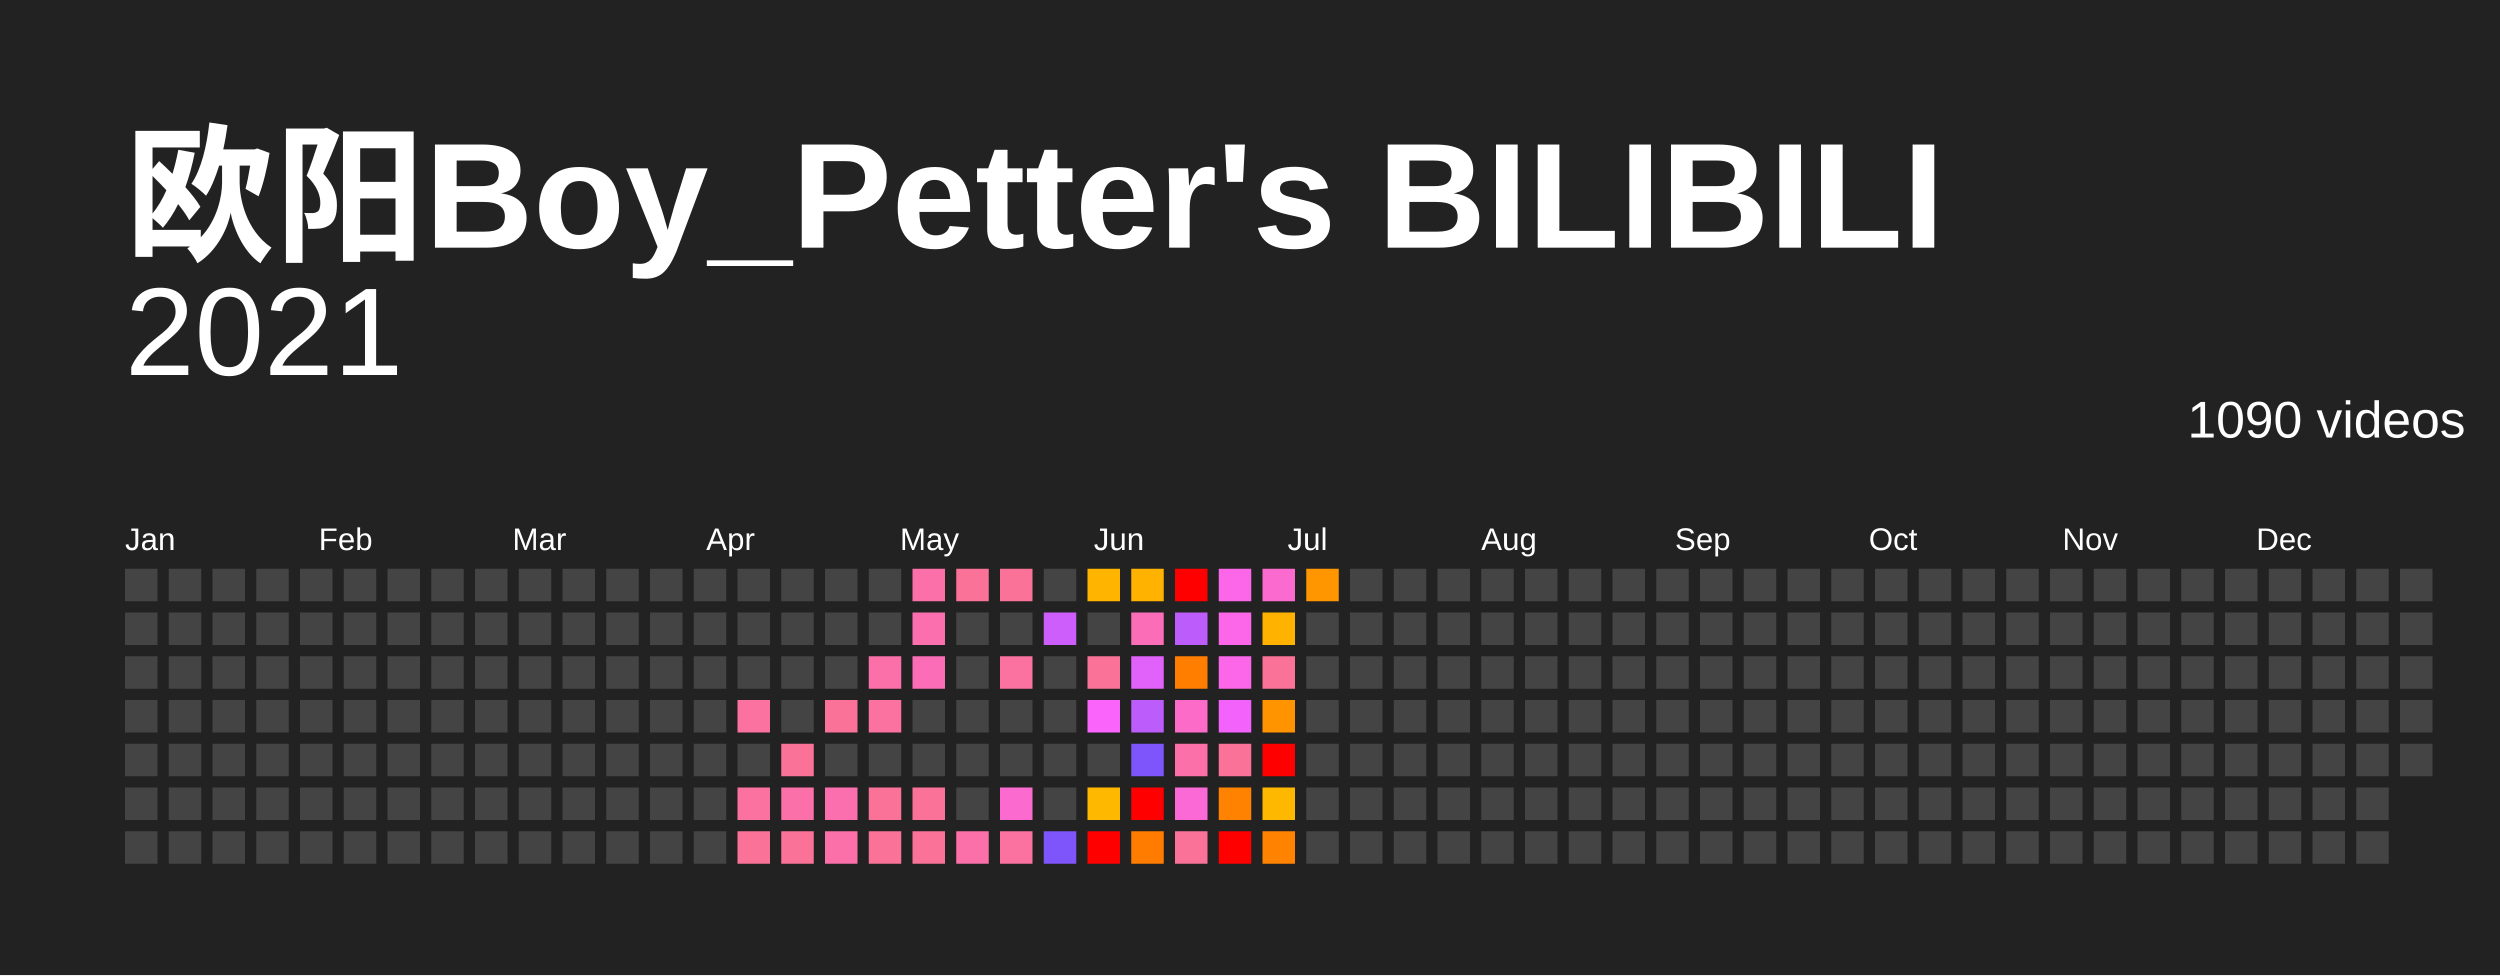
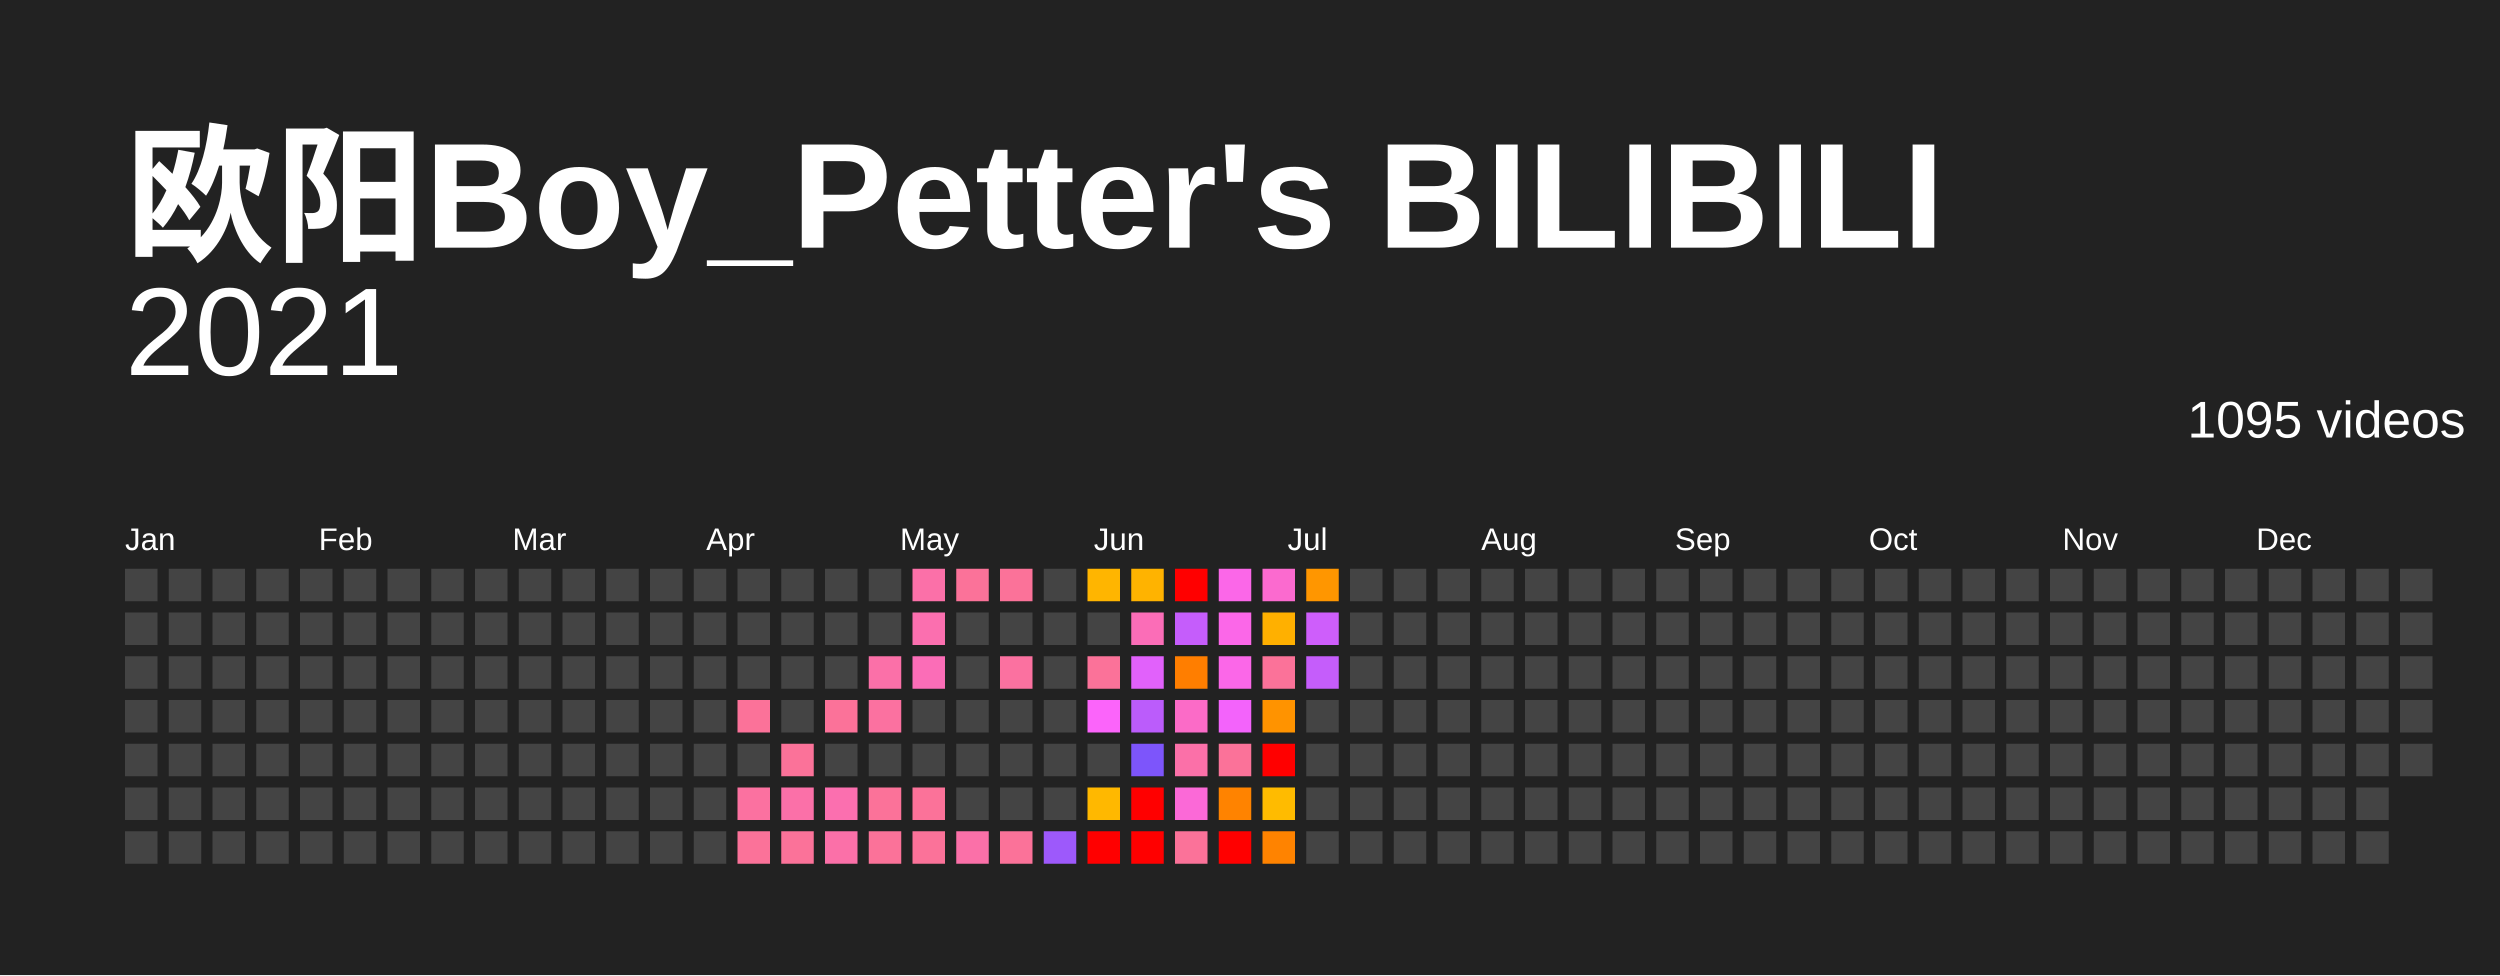
<svg xmlns="http://www.w3.org/2000/svg" baseProfile="full" height="78mm" version="1.1" viewBox="0,0,200,78" width="200mm">
  <defs />
  <rect fill="#222222" height="78" width="200" x="0" y="0" />
  <text fill="#FFFFFF" style="font-size:12px; font-family:Arial; font-weight:bold;" x="10" y="20">欧阳Boy_Petter's BILIBILI</text>
  <text alignment-baseline="hanging" fill="#FFFFFF" style="font-size:10.0px; font-family:Arial;" x="10" y="30">2021</text>
-   <text alignment-baseline="hanging" fill="#FFFFFF" style="font-size:4.125px; font-family:Arial;" x="175" y="35">1090 videos</text>
+   <text alignment-baseline="hanging" fill="#FFFFFF" style="font-size:4.125px; font-family:Arial;" x="175" y="35">1095 videos</text>
  <text fill="#FFFFFF" style="font-size:2.5px; font-family:Arial" x="10.0" y="44">Jan</text>
  <text fill="#FFFFFF" style="font-size:2.5px; font-family:Arial" x="25.5" y="44">Feb</text>
  <text fill="#FFFFFF" style="font-size:2.5px; font-family:Arial" x="41.0" y="44">Mar</text>
  <text fill="#FFFFFF" style="font-size:2.5px; font-family:Arial" x="56.5" y="44">Apr</text>
  <text fill="#FFFFFF" style="font-size:2.5px; font-family:Arial" x="72.0" y="44">May</text>
  <text fill="#FFFFFF" style="font-size:2.5px; font-family:Arial" x="87.5" y="44">Jun</text>
  <text fill="#FFFFFF" style="font-size:2.5px; font-family:Arial" x="103.0" y="44">Jul</text>
  <text fill="#FFFFFF" style="font-size:2.5px; font-family:Arial" x="118.5" y="44">Aug</text>
  <text fill="#FFFFFF" style="font-size:2.5px; font-family:Arial" x="134.0" y="44">Sep</text>
  <text fill="#FFFFFF" style="font-size:2.5px; font-family:Arial" x="149.5" y="44">Oct</text>
  <text fill="#FFFFFF" style="font-size:2.5px; font-family:Arial" x="165.0" y="44">Nov</text>
  <text fill="#FFFFFF" style="font-size:2.5px; font-family:Arial" x="180.5" y="44">Dec</text>
  <rect fill="#444444" height="2.6" width="2.6" x="10.0" y="45.5" />
  <rect fill="#444444" height="2.6" width="2.6" x="10.0" y="49.0" />
  <rect fill="#444444" height="2.6" width="2.6" x="10.0" y="52.5" />
  <rect fill="#444444" height="2.6" width="2.6" x="10.0" y="56.0" />
  <rect fill="#444444" height="2.6" width="2.6" x="10.0" y="59.5" />
  <rect fill="#444444" height="2.6" width="2.6" x="10.0" y="63.0" />
  <rect fill="#444444" height="2.6" width="2.6" x="10.0" y="66.5" />
  <rect fill="#444444" height="2.6" width="2.6" x="13.5" y="45.5" />
  <rect fill="#444444" height="2.6" width="2.6" x="13.5" y="49.0" />
  <rect fill="#444444" height="2.6" width="2.6" x="13.5" y="52.5" />
  <rect fill="#444444" height="2.6" width="2.6" x="13.5" y="56.0" />
  <rect fill="#444444" height="2.6" width="2.6" x="13.5" y="59.5" />
  <rect fill="#444444" height="2.6" width="2.6" x="13.5" y="63.0" />
  <rect fill="#444444" height="2.6" width="2.6" x="13.5" y="66.5" />
  <rect fill="#444444" height="2.6" width="2.6" x="17.0" y="45.5" />
  <rect fill="#444444" height="2.6" width="2.6" x="17.0" y="49.0" />
  <rect fill="#444444" height="2.6" width="2.6" x="17.0" y="52.5" />
  <rect fill="#444444" height="2.6" width="2.6" x="17.0" y="56.0" />
  <rect fill="#444444" height="2.6" width="2.6" x="17.0" y="59.5" />
  <rect fill="#444444" height="2.6" width="2.6" x="17.0" y="63.0" />
  <rect fill="#444444" height="2.6" width="2.6" x="17.0" y="66.5" />
  <rect fill="#444444" height="2.6" width="2.6" x="20.5" y="45.5" />
  <rect fill="#444444" height="2.6" width="2.6" x="20.5" y="49.0" />
  <rect fill="#444444" height="2.6" width="2.6" x="20.5" y="52.5" />
  <rect fill="#444444" height="2.6" width="2.6" x="20.5" y="56.0" />
  <rect fill="#444444" height="2.6" width="2.6" x="20.5" y="59.5" />
  <rect fill="#444444" height="2.6" width="2.6" x="20.5" y="63.0" />
  <rect fill="#444444" height="2.6" width="2.6" x="20.5" y="66.5" />
  <rect fill="#444444" height="2.6" width="2.6" x="24.0" y="45.5" />
  <rect fill="#444444" height="2.6" width="2.6" x="24.0" y="49.0" />
  <rect fill="#444444" height="2.6" width="2.6" x="24.0" y="52.5" />
  <rect fill="#444444" height="2.6" width="2.6" x="24.0" y="56.0" />
  <rect fill="#444444" height="2.6" width="2.6" x="24.0" y="59.5" />
  <rect fill="#444444" height="2.6" width="2.6" x="24.0" y="63.0" />
  <rect fill="#444444" height="2.6" width="2.6" x="24.0" y="66.5" />
  <rect fill="#444444" height="2.6" width="2.6" x="27.5" y="45.5" />
  <rect fill="#444444" height="2.6" width="2.6" x="27.5" y="49.0" />
  <rect fill="#444444" height="2.6" width="2.6" x="27.5" y="52.5" />
  <rect fill="#444444" height="2.6" width="2.6" x="27.5" y="56.0" />
  <rect fill="#444444" height="2.6" width="2.6" x="27.5" y="59.5" />
  <rect fill="#444444" height="2.6" width="2.6" x="27.5" y="63.0" />
  <rect fill="#444444" height="2.6" width="2.6" x="27.5" y="66.5" />
  <rect fill="#444444" height="2.6" width="2.6" x="31.0" y="45.5" />
  <rect fill="#444444" height="2.6" width="2.6" x="31.0" y="49.0" />
  <rect fill="#444444" height="2.6" width="2.6" x="31.0" y="52.5" />
  <rect fill="#444444" height="2.6" width="2.6" x="31.0" y="56.0" />
  <rect fill="#444444" height="2.6" width="2.6" x="31.0" y="59.5" />
  <rect fill="#444444" height="2.6" width="2.6" x="31.0" y="63.0" />
  <rect fill="#444444" height="2.6" width="2.6" x="31.0" y="66.5" />
  <rect fill="#444444" height="2.6" width="2.6" x="34.5" y="45.5" />
  <rect fill="#444444" height="2.6" width="2.6" x="34.5" y="49.0" />
  <rect fill="#444444" height="2.6" width="2.6" x="34.5" y="52.5" />
  <rect fill="#444444" height="2.6" width="2.6" x="34.5" y="56.0" />
  <rect fill="#444444" height="2.6" width="2.6" x="34.5" y="59.5" />
  <rect fill="#444444" height="2.6" width="2.6" x="34.5" y="63.0" />
  <rect fill="#444444" height="2.6" width="2.6" x="34.5" y="66.5" />
  <rect fill="#444444" height="2.6" width="2.6" x="38.0" y="45.5" />
  <rect fill="#444444" height="2.6" width="2.6" x="38.0" y="49.0" />
  <rect fill="#444444" height="2.6" width="2.6" x="38.0" y="52.5" />
  <rect fill="#444444" height="2.6" width="2.6" x="38.0" y="56.0" />
  <rect fill="#444444" height="2.6" width="2.6" x="38.0" y="59.5" />
  <rect fill="#444444" height="2.6" width="2.6" x="38.0" y="63.0" />
  <rect fill="#444444" height="2.6" width="2.6" x="38.0" y="66.5" />
  <rect fill="#444444" height="2.6" width="2.6" x="41.5" y="45.5" />
  <rect fill="#444444" height="2.6" width="2.6" x="41.5" y="49.0" />
  <rect fill="#444444" height="2.6" width="2.6" x="41.5" y="52.5" />
  <rect fill="#444444" height="2.6" width="2.6" x="41.5" y="56.0" />
  <rect fill="#444444" height="2.6" width="2.6" x="41.5" y="59.5" />
  <rect fill="#444444" height="2.6" width="2.6" x="41.5" y="63.0" />
  <rect fill="#444444" height="2.6" width="2.6" x="41.5" y="66.5" />
  <rect fill="#444444" height="2.6" width="2.6" x="45.0" y="45.5" />
  <rect fill="#444444" height="2.6" width="2.6" x="45.0" y="49.0" />
  <rect fill="#444444" height="2.6" width="2.6" x="45.0" y="52.5" />
  <rect fill="#444444" height="2.6" width="2.6" x="45.0" y="56.0" />
  <rect fill="#444444" height="2.6" width="2.6" x="45.0" y="59.5" />
  <rect fill="#444444" height="2.6" width="2.6" x="45.0" y="63.0" />
  <rect fill="#444444" height="2.6" width="2.6" x="45.0" y="66.5" />
  <rect fill="#444444" height="2.6" width="2.6" x="48.5" y="45.5" />
  <rect fill="#444444" height="2.6" width="2.6" x="48.5" y="49.0" />
  <rect fill="#444444" height="2.6" width="2.6" x="48.5" y="52.5" />
  <rect fill="#444444" height="2.6" width="2.6" x="48.5" y="56.0" />
  <rect fill="#444444" height="2.6" width="2.6" x="48.5" y="59.5" />
  <rect fill="#444444" height="2.6" width="2.6" x="48.5" y="63.0" />
  <rect fill="#444444" height="2.6" width="2.6" x="48.5" y="66.5" />
  <rect fill="#444444" height="2.6" width="2.6" x="52.0" y="45.5" />
  <rect fill="#444444" height="2.6" width="2.6" x="52.0" y="49.0" />
  <rect fill="#444444" height="2.6" width="2.6" x="52.0" y="52.5" />
  <rect fill="#444444" height="2.6" width="2.6" x="52.0" y="56.0" />
  <rect fill="#444444" height="2.6" width="2.6" x="52.0" y="59.5" />
  <rect fill="#444444" height="2.6" width="2.6" x="52.0" y="63.0" />
  <rect fill="#444444" height="2.6" width="2.6" x="52.0" y="66.5" />
  <rect fill="#444444" height="2.6" width="2.6" x="55.5" y="45.5" />
  <rect fill="#444444" height="2.6" width="2.6" x="55.5" y="49.0" />
  <rect fill="#444444" height="2.6" width="2.6" x="55.5" y="52.5" />
  <rect fill="#444444" height="2.6" width="2.6" x="55.5" y="56.0" />
  <rect fill="#444444" height="2.6" width="2.6" x="55.5" y="59.5" />
  <rect fill="#444444" height="2.6" width="2.6" x="55.5" y="63.0" />
  <rect fill="#444444" height="2.6" width="2.6" x="55.5" y="66.5" />
  <rect fill="#444444" height="2.6" width="2.6" x="59.0" y="45.5" />
  <rect fill="#444444" height="2.6" width="2.6" x="59.0" y="49.0" />
  <rect fill="#444444" height="2.6" width="2.6" x="59.0" y="52.5" />
-   <rect fill="#fb71a0" height="2.6" width="2.6" x="59.0" y="56.0" />
+   <rect fill="#fb7299" height="2.6" width="2.6" x="59.0" y="56.0" />
  <rect fill="#444444" height="2.6" width="2.6" x="59.0" y="59.5" />
  <rect fill="#fb71a0" height="2.6" width="2.6" x="59.0" y="63.0" />
  <rect fill="#fb7299" height="2.6" width="2.6" x="59.0" y="66.5" />
  <rect fill="#444444" height="2.6" width="2.6" x="62.5" y="45.5" />
  <rect fill="#444444" height="2.6" width="2.6" x="62.5" y="49.0" />
  <rect fill="#444444" height="2.6" width="2.6" x="62.5" y="52.5" />
  <rect fill="#444444" height="2.6" width="2.6" x="62.5" y="56.0" />
  <rect fill="#fb7299" height="2.6" width="2.6" x="62.5" y="59.5" />
  <rect fill="#fb70a8" height="2.6" width="2.6" x="62.5" y="63.0" />
  <rect fill="#fb7299" height="2.6" width="2.6" x="62.5" y="66.5" />
  <rect fill="#444444" height="2.6" width="2.6" x="66.0" y="45.5" />
  <rect fill="#444444" height="2.6" width="2.6" x="66.0" y="49.0" />
  <rect fill="#444444" height="2.6" width="2.6" x="66.0" y="52.5" />
  <rect fill="#fb7299" height="2.6" width="2.6" x="66.0" y="56.0" />
  <rect fill="#444444" height="2.6" width="2.6" x="66.0" y="59.5" />
  <rect fill="#fb6faf" height="2.6" width="2.6" x="66.0" y="63.0" />
  <rect fill="#fb70a8" height="2.6" width="2.6" x="66.0" y="66.5" />
  <rect fill="#444444" height="2.6" width="2.6" x="69.5" y="45.5" />
  <rect fill="#444444" height="2.6" width="2.6" x="69.5" y="49.0" />
  <rect fill="#fb70a8" height="2.6" width="2.6" x="69.5" y="52.5" />
  <rect fill="#fb71a0" height="2.6" width="2.6" x="69.5" y="56.0" />
  <rect fill="#444444" height="2.6" width="2.6" x="69.5" y="59.5" />
  <rect fill="#fb7299" height="2.6" width="2.6" x="69.5" y="63.0" />
  <rect fill="#fb7299" height="2.6" width="2.6" x="69.5" y="66.5" />
  <rect fill="#fb70a8" height="2.6" width="2.6" x="73.0" y="45.5" />
  <rect fill="#fb6faf" height="2.6" width="2.6" x="73.0" y="49.0" />
  <rect fill="#fb6db7" height="2.6" width="2.6" x="73.0" y="52.5" />
  <rect fill="#444444" height="2.6" width="2.6" x="73.0" y="56.0" />
  <rect fill="#444444" height="2.6" width="2.6" x="73.0" y="59.5" />
  <rect fill="#fb7299" height="2.6" width="2.6" x="73.0" y="63.0" />
  <rect fill="#fb7299" height="2.6" width="2.6" x="73.0" y="66.5" />
  <rect fill="#fb7299" height="2.6" width="2.6" x="76.5" y="45.5" />
  <rect fill="#444444" height="2.6" width="2.6" x="76.5" y="49.0" />
  <rect fill="#444444" height="2.6" width="2.6" x="76.5" y="52.5" />
  <rect fill="#444444" height="2.6" width="2.6" x="76.5" y="56.0" />
  <rect fill="#444444" height="2.6" width="2.6" x="76.5" y="59.5" />
  <rect fill="#444444" height="2.6" width="2.6" x="76.5" y="63.0" />
  <rect fill="#fb70a8" height="2.6" width="2.6" x="76.5" y="66.5" />
  <rect fill="#fb7299" height="2.6" width="2.6" x="80.0" y="45.5" />
  <rect fill="#444444" height="2.6" width="2.6" x="80.0" y="49.0" />
  <rect fill="#fb71a0" height="2.6" width="2.6" x="80.0" y="52.5" />
  <rect fill="#444444" height="2.6" width="2.6" x="80.0" y="56.0" />
  <rect fill="#444444" height="2.6" width="2.6" x="80.0" y="59.5" />
-   <rect fill="#fb6acf" height="2.6" width="2.6" x="80.0" y="63.0" />
-   <rect fill="#fb71a0" height="2.6" width="2.6" x="80.0" y="66.5" />
+   <rect fill="#444444" height="2.6" width="2.6" x="80.0" y="63.0" />
+   <rect fill="#fb7299" height="2.6" width="2.6" x="80.0" y="66.5" />
  <rect fill="#444444" height="2.6" width="2.6" x="83.5" y="45.5" />
-   <rect fill="#ce5efb" height="2.6" width="2.6" x="83.5" y="49.0" />
+   <rect fill="#444444" height="2.6" width="2.6" x="83.5" y="49.0" />
  <rect fill="#444444" height="2.6" width="2.6" x="83.5" y="52.5" />
  <rect fill="#444444" height="2.6" width="2.6" x="83.5" y="56.0" />
  <rect fill="#444444" height="2.6" width="2.6" x="83.5" y="59.5" />
  <rect fill="#444444" height="2.6" width="2.6" x="83.5" y="63.0" />
-   <rect fill="#7d55fb" height="2.6" width="2.6" x="83.5" y="66.5" />
+   <rect fill="#9d59fb" height="2.6" width="2.6" x="83.5" y="66.5" />
  <rect fill="#ffb500" height="2.6" width="2.6" x="87.0" y="45.5" />
  <rect fill="#444444" height="2.6" width="2.6" x="87.0" y="49.0" />
  <rect fill="#fb7299" height="2.6" width="2.6" x="87.0" y="52.5" />
  <rect fill="#fb64fa" height="2.6" width="2.6" x="87.0" y="56.0" />
  <rect fill="#444444" height="2.6" width="2.6" x="87.0" y="59.5" />
  <rect fill="#ffb800" height="2.6" width="2.6" x="87.0" y="63.0" />
  <rect fill="red" height="2.6" width="2.6" x="87.0" y="66.5" />
  <rect fill="#ffb300" height="2.6" width="2.6" x="90.5" y="45.5" />
  <rect fill="#fb6db7" height="2.6" width="2.6" x="90.5" y="49.0" />
  <rect fill="#e161fb" height="2.6" width="2.6" x="90.5" y="52.5" />
  <rect fill="#bb5cfb" height="2.6" width="2.6" x="90.5" y="56.0" />
  <rect fill="#7d55fb" height="2.6" width="2.6" x="90.5" y="59.5" />
  <rect fill="red" height="2.6" width="2.6" x="90.5" y="63.0" />
-   <rect fill="#ff7c00" height="2.6" width="2.6" x="90.5" y="66.5" />
+   <rect fill="red" height="2.6" width="2.6" x="90.5" y="66.5" />
  <rect fill="red" height="2.6" width="2.6" x="94.0" y="45.5" />
-   <rect fill="#bb5cfb" height="2.6" width="2.6" x="94.0" y="49.0" />
+   <rect fill="#c55dfb" height="2.6" width="2.6" x="94.0" y="49.0" />
  <rect fill="#ff7e00" height="2.6" width="2.6" x="94.0" y="52.5" />
  <rect fill="#fb6bc7" height="2.6" width="2.6" x="94.0" y="56.0" />
  <rect fill="#fb70a8" height="2.6" width="2.6" x="94.0" y="59.5" />
  <rect fill="#fb69d7" height="2.6" width="2.6" x="94.0" y="63.0" />
  <rect fill="#fb7299" height="2.6" width="2.6" x="94.0" y="66.5" />
  <rect fill="#fb67e8" height="2.6" width="2.6" x="97.5" y="45.5" />
  <rect fill="#fb67e8" height="2.6" width="2.6" x="97.5" y="49.0" />
  <rect fill="#fb67e8" height="2.6" width="2.6" x="97.5" y="52.5" />
  <rect fill="#f363fb" height="2.6" width="2.6" x="97.5" y="56.0" />
  <rect fill="#fb7299" height="2.6" width="2.6" x="97.5" y="59.5" />
  <rect fill="#ff8300" height="2.6" width="2.6" x="97.5" y="63.0" />
  <rect fill="red" height="2.6" width="2.6" x="97.5" y="66.5" />
  <rect fill="#fb6acf" height="2.6" width="2.6" x="101.0" y="45.5" />
-   <rect fill="#ffb300" height="2.6" width="2.6" x="101.0" y="49.0" />
+   <rect fill="#ffb000" height="2.6" width="2.6" x="101.0" y="49.0" />
  <rect fill="#fb7299" height="2.6" width="2.6" x="101.0" y="52.5" />
  <rect fill="#ff9300" height="2.6" width="2.6" x="101.0" y="56.0" />
  <rect fill="red" height="2.6" width="2.6" x="101.0" y="59.5" />
-   <rect fill="#ffb800" height="2.6" width="2.6" x="101.0" y="63.0" />
+   <rect fill="#ffbb00" height="2.6" width="2.6" x="101.0" y="63.0" />
  <rect fill="#ff8300" height="2.6" width="2.6" x="101.0" y="66.5" />
  <rect fill="#ff9600" height="2.6" width="2.6" x="104.5" y="45.5" />
-   <rect fill="#444444" height="2.6" width="2.6" x="104.5" y="49.0" />
-   <rect fill="#444444" height="2.6" width="2.6" x="104.5" y="52.5" />
+   <rect fill="#ce5efb" height="2.6" width="2.6" x="104.5" y="49.0" />
+   <rect fill="#c55dfb" height="2.6" width="2.6" x="104.5" y="52.5" />
  <rect fill="#444444" height="2.6" width="2.6" x="104.5" y="56.0" />
  <rect fill="#444444" height="2.6" width="2.6" x="104.5" y="59.5" />
  <rect fill="#444444" height="2.6" width="2.6" x="104.5" y="63.0" />
  <rect fill="#444444" height="2.6" width="2.6" x="104.5" y="66.5" />
  <rect fill="#444444" height="2.6" width="2.6" x="108.0" y="45.5" />
  <rect fill="#444444" height="2.6" width="2.6" x="108.0" y="49.0" />
  <rect fill="#444444" height="2.6" width="2.6" x="108.0" y="52.5" />
  <rect fill="#444444" height="2.6" width="2.6" x="108.0" y="56.0" />
  <rect fill="#444444" height="2.6" width="2.6" x="108.0" y="59.5" />
  <rect fill="#444444" height="2.6" width="2.6" x="108.0" y="63.0" />
  <rect fill="#444444" height="2.6" width="2.6" x="108.0" y="66.5" />
  <rect fill="#444444" height="2.6" width="2.6" x="111.5" y="45.5" />
  <rect fill="#444444" height="2.6" width="2.6" x="111.5" y="49.0" />
  <rect fill="#444444" height="2.6" width="2.6" x="111.5" y="52.5" />
  <rect fill="#444444" height="2.6" width="2.6" x="111.5" y="56.0" />
  <rect fill="#444444" height="2.6" width="2.6" x="111.5" y="59.5" />
  <rect fill="#444444" height="2.6" width="2.6" x="111.5" y="63.0" />
  <rect fill="#444444" height="2.6" width="2.6" x="111.5" y="66.5" />
  <rect fill="#444444" height="2.6" width="2.6" x="115.0" y="45.5" />
  <rect fill="#444444" height="2.6" width="2.6" x="115.0" y="49.0" />
  <rect fill="#444444" height="2.6" width="2.6" x="115.0" y="52.5" />
  <rect fill="#444444" height="2.6" width="2.6" x="115.0" y="56.0" />
  <rect fill="#444444" height="2.6" width="2.6" x="115.0" y="59.5" />
  <rect fill="#444444" height="2.6" width="2.6" x="115.0" y="63.0" />
  <rect fill="#444444" height="2.6" width="2.6" x="115.0" y="66.5" />
  <rect fill="#444444" height="2.6" width="2.6" x="118.5" y="45.5" />
  <rect fill="#444444" height="2.6" width="2.6" x="118.5" y="49.0" />
  <rect fill="#444444" height="2.6" width="2.6" x="118.5" y="52.5" />
  <rect fill="#444444" height="2.6" width="2.6" x="118.5" y="56.0" />
  <rect fill="#444444" height="2.6" width="2.6" x="118.5" y="59.5" />
  <rect fill="#444444" height="2.6" width="2.6" x="118.5" y="63.0" />
  <rect fill="#444444" height="2.6" width="2.6" x="118.5" y="66.5" />
  <rect fill="#444444" height="2.6" width="2.6" x="122.0" y="45.5" />
  <rect fill="#444444" height="2.6" width="2.6" x="122.0" y="49.0" />
  <rect fill="#444444" height="2.6" width="2.6" x="122.0" y="52.5" />
  <rect fill="#444444" height="2.6" width="2.6" x="122.0" y="56.0" />
  <rect fill="#444444" height="2.6" width="2.6" x="122.0" y="59.5" />
  <rect fill="#444444" height="2.6" width="2.6" x="122.0" y="63.0" />
  <rect fill="#444444" height="2.6" width="2.6" x="122.0" y="66.5" />
  <rect fill="#444444" height="2.6" width="2.6" x="125.5" y="45.5" />
  <rect fill="#444444" height="2.6" width="2.6" x="125.5" y="49.0" />
  <rect fill="#444444" height="2.6" width="2.6" x="125.5" y="52.5" />
  <rect fill="#444444" height="2.6" width="2.6" x="125.5" y="56.0" />
  <rect fill="#444444" height="2.6" width="2.6" x="125.5" y="59.5" />
  <rect fill="#444444" height="2.6" width="2.6" x="125.5" y="63.0" />
  <rect fill="#444444" height="2.6" width="2.6" x="125.5" y="66.5" />
  <rect fill="#444444" height="2.6" width="2.6" x="129.0" y="45.5" />
  <rect fill="#444444" height="2.6" width="2.6" x="129.0" y="49.0" />
  <rect fill="#444444" height="2.6" width="2.6" x="129.0" y="52.5" />
  <rect fill="#444444" height="2.6" width="2.6" x="129.0" y="56.0" />
  <rect fill="#444444" height="2.6" width="2.6" x="129.0" y="59.5" />
  <rect fill="#444444" height="2.6" width="2.6" x="129.0" y="63.0" />
  <rect fill="#444444" height="2.6" width="2.6" x="129.0" y="66.5" />
  <rect fill="#444444" height="2.6" width="2.6" x="132.5" y="45.5" />
  <rect fill="#444444" height="2.6" width="2.6" x="132.5" y="49.0" />
  <rect fill="#444444" height="2.6" width="2.6" x="132.5" y="52.5" />
  <rect fill="#444444" height="2.6" width="2.6" x="132.5" y="56.0" />
  <rect fill="#444444" height="2.6" width="2.6" x="132.5" y="59.5" />
  <rect fill="#444444" height="2.6" width="2.6" x="132.5" y="63.0" />
  <rect fill="#444444" height="2.6" width="2.6" x="132.5" y="66.5" />
  <rect fill="#444444" height="2.6" width="2.6" x="136.0" y="45.5" />
  <rect fill="#444444" height="2.6" width="2.6" x="136.0" y="49.0" />
  <rect fill="#444444" height="2.6" width="2.6" x="136.0" y="52.5" />
  <rect fill="#444444" height="2.6" width="2.6" x="136.0" y="56.0" />
  <rect fill="#444444" height="2.6" width="2.6" x="136.0" y="59.5" />
  <rect fill="#444444" height="2.6" width="2.6" x="136.0" y="63.0" />
  <rect fill="#444444" height="2.6" width="2.6" x="136.0" y="66.5" />
  <rect fill="#444444" height="2.6" width="2.6" x="139.5" y="45.5" />
  <rect fill="#444444" height="2.6" width="2.6" x="139.5" y="49.0" />
  <rect fill="#444444" height="2.6" width="2.6" x="139.5" y="52.5" />
  <rect fill="#444444" height="2.6" width="2.6" x="139.5" y="56.0" />
  <rect fill="#444444" height="2.6" width="2.6" x="139.5" y="59.5" />
  <rect fill="#444444" height="2.6" width="2.6" x="139.5" y="63.0" />
  <rect fill="#444444" height="2.6" width="2.6" x="139.5" y="66.5" />
  <rect fill="#444444" height="2.6" width="2.6" x="143.0" y="45.5" />
  <rect fill="#444444" height="2.6" width="2.6" x="143.0" y="49.0" />
  <rect fill="#444444" height="2.6" width="2.6" x="143.0" y="52.5" />
  <rect fill="#444444" height="2.6" width="2.6" x="143.0" y="56.0" />
  <rect fill="#444444" height="2.6" width="2.6" x="143.0" y="59.5" />
  <rect fill="#444444" height="2.6" width="2.6" x="143.0" y="63.0" />
  <rect fill="#444444" height="2.6" width="2.6" x="143.0" y="66.5" />
  <rect fill="#444444" height="2.6" width="2.6" x="146.5" y="45.5" />
  <rect fill="#444444" height="2.6" width="2.6" x="146.5" y="49.0" />
  <rect fill="#444444" height="2.6" width="2.6" x="146.5" y="52.5" />
  <rect fill="#444444" height="2.6" width="2.6" x="146.5" y="56.0" />
  <rect fill="#444444" height="2.6" width="2.6" x="146.5" y="59.5" />
  <rect fill="#444444" height="2.6" width="2.6" x="146.5" y="63.0" />
  <rect fill="#444444" height="2.6" width="2.6" x="146.5" y="66.5" />
  <rect fill="#444444" height="2.6" width="2.6" x="150.0" y="45.5" />
  <rect fill="#444444" height="2.6" width="2.6" x="150.0" y="49.0" />
  <rect fill="#444444" height="2.6" width="2.6" x="150.0" y="52.5" />
  <rect fill="#444444" height="2.6" width="2.6" x="150.0" y="56.0" />
  <rect fill="#444444" height="2.6" width="2.6" x="150.0" y="59.5" />
  <rect fill="#444444" height="2.6" width="2.6" x="150.0" y="63.0" />
  <rect fill="#444444" height="2.6" width="2.6" x="150.0" y="66.5" />
  <rect fill="#444444" height="2.6" width="2.6" x="153.5" y="45.5" />
  <rect fill="#444444" height="2.6" width="2.6" x="153.5" y="49.0" />
  <rect fill="#444444" height="2.6" width="2.6" x="153.5" y="52.5" />
  <rect fill="#444444" height="2.6" width="2.6" x="153.5" y="56.0" />
  <rect fill="#444444" height="2.6" width="2.6" x="153.5" y="59.5" />
  <rect fill="#444444" height="2.6" width="2.6" x="153.5" y="63.0" />
  <rect fill="#444444" height="2.6" width="2.6" x="153.5" y="66.5" />
  <rect fill="#444444" height="2.6" width="2.6" x="157.0" y="45.5" />
  <rect fill="#444444" height="2.6" width="2.6" x="157.0" y="49.0" />
  <rect fill="#444444" height="2.6" width="2.6" x="157.0" y="52.5" />
  <rect fill="#444444" height="2.6" width="2.6" x="157.0" y="56.0" />
  <rect fill="#444444" height="2.6" width="2.6" x="157.0" y="59.5" />
  <rect fill="#444444" height="2.6" width="2.6" x="157.0" y="63.0" />
  <rect fill="#444444" height="2.6" width="2.6" x="157.0" y="66.5" />
  <rect fill="#444444" height="2.6" width="2.6" x="160.5" y="45.5" />
  <rect fill="#444444" height="2.6" width="2.6" x="160.5" y="49.0" />
  <rect fill="#444444" height="2.6" width="2.6" x="160.5" y="52.5" />
  <rect fill="#444444" height="2.6" width="2.6" x="160.5" y="56.0" />
  <rect fill="#444444" height="2.6" width="2.6" x="160.5" y="59.5" />
  <rect fill="#444444" height="2.6" width="2.6" x="160.5" y="63.0" />
  <rect fill="#444444" height="2.6" width="2.6" x="160.5" y="66.5" />
  <rect fill="#444444" height="2.6" width="2.6" x="164.0" y="45.5" />
  <rect fill="#444444" height="2.6" width="2.6" x="164.0" y="49.0" />
  <rect fill="#444444" height="2.6" width="2.6" x="164.0" y="52.5" />
  <rect fill="#444444" height="2.6" width="2.6" x="164.0" y="56.0" />
  <rect fill="#444444" height="2.6" width="2.6" x="164.0" y="59.5" />
  <rect fill="#444444" height="2.6" width="2.6" x="164.0" y="63.0" />
  <rect fill="#444444" height="2.6" width="2.6" x="164.0" y="66.5" />
  <rect fill="#444444" height="2.6" width="2.6" x="167.5" y="45.5" />
  <rect fill="#444444" height="2.6" width="2.6" x="167.5" y="49.0" />
  <rect fill="#444444" height="2.6" width="2.6" x="167.5" y="52.5" />
  <rect fill="#444444" height="2.6" width="2.6" x="167.5" y="56.0" />
  <rect fill="#444444" height="2.6" width="2.6" x="167.5" y="59.5" />
  <rect fill="#444444" height="2.6" width="2.6" x="167.5" y="63.0" />
  <rect fill="#444444" height="2.6" width="2.6" x="167.5" y="66.5" />
  <rect fill="#444444" height="2.6" width="2.6" x="171.0" y="45.5" />
  <rect fill="#444444" height="2.6" width="2.6" x="171.0" y="49.0" />
  <rect fill="#444444" height="2.6" width="2.6" x="171.0" y="52.5" />
  <rect fill="#444444" height="2.6" width="2.6" x="171.0" y="56.0" />
  <rect fill="#444444" height="2.6" width="2.6" x="171.0" y="59.5" />
  <rect fill="#444444" height="2.6" width="2.6" x="171.0" y="63.0" />
  <rect fill="#444444" height="2.6" width="2.6" x="171.0" y="66.5" />
  <rect fill="#444444" height="2.6" width="2.6" x="174.5" y="45.5" />
  <rect fill="#444444" height="2.6" width="2.6" x="174.5" y="49.0" />
  <rect fill="#444444" height="2.6" width="2.6" x="174.5" y="52.5" />
  <rect fill="#444444" height="2.6" width="2.6" x="174.5" y="56.0" />
  <rect fill="#444444" height="2.6" width="2.6" x="174.5" y="59.5" />
  <rect fill="#444444" height="2.6" width="2.6" x="174.5" y="63.0" />
  <rect fill="#444444" height="2.6" width="2.6" x="174.5" y="66.5" />
  <rect fill="#444444" height="2.6" width="2.6" x="178.0" y="45.5" />
  <rect fill="#444444" height="2.6" width="2.6" x="178.0" y="49.0" />
  <rect fill="#444444" height="2.6" width="2.6" x="178.0" y="52.5" />
  <rect fill="#444444" height="2.6" width="2.6" x="178.0" y="56.0" />
  <rect fill="#444444" height="2.6" width="2.6" x="178.0" y="59.5" />
  <rect fill="#444444" height="2.6" width="2.6" x="178.0" y="63.0" />
  <rect fill="#444444" height="2.6" width="2.6" x="178.0" y="66.5" />
  <rect fill="#444444" height="2.6" width="2.6" x="181.5" y="45.5" />
  <rect fill="#444444" height="2.6" width="2.6" x="181.5" y="49.0" />
  <rect fill="#444444" height="2.6" width="2.6" x="181.5" y="52.5" />
  <rect fill="#444444" height="2.6" width="2.6" x="181.5" y="56.0" />
  <rect fill="#444444" height="2.6" width="2.6" x="181.5" y="59.5" />
  <rect fill="#444444" height="2.6" width="2.6" x="181.5" y="63.0" />
  <rect fill="#444444" height="2.6" width="2.6" x="181.5" y="66.5" />
  <rect fill="#444444" height="2.6" width="2.6" x="185.0" y="45.5" />
  <rect fill="#444444" height="2.6" width="2.6" x="185.0" y="49.0" />
  <rect fill="#444444" height="2.6" width="2.6" x="185.0" y="52.5" />
  <rect fill="#444444" height="2.6" width="2.6" x="185.0" y="56.0" />
  <rect fill="#444444" height="2.6" width="2.6" x="185.0" y="59.5" />
  <rect fill="#444444" height="2.6" width="2.6" x="185.0" y="63.0" />
  <rect fill="#444444" height="2.6" width="2.6" x="185.0" y="66.5" />
  <rect fill="#444444" height="2.6" width="2.6" x="188.5" y="45.5" />
  <rect fill="#444444" height="2.6" width="2.6" x="188.5" y="49.0" />
  <rect fill="#444444" height="2.6" width="2.6" x="188.5" y="52.5" />
  <rect fill="#444444" height="2.6" width="2.6" x="188.5" y="56.0" />
  <rect fill="#444444" height="2.6" width="2.6" x="188.5" y="59.5" />
  <rect fill="#444444" height="2.6" width="2.6" x="188.5" y="63.0" />
  <rect fill="#444444" height="2.6" width="2.6" x="188.5" y="66.5" />
  <rect fill="#444444" height="2.6" width="2.6" x="192.0" y="45.5" />
  <rect fill="#444444" height="2.6" width="2.6" x="192.0" y="49.0" />
  <rect fill="#444444" height="2.6" width="2.6" x="192.0" y="52.5" />
  <rect fill="#444444" height="2.6" width="2.6" x="192.0" y="56.0" />
  <rect fill="#444444" height="2.6" width="2.6" x="192.0" y="59.5" />
</svg>
